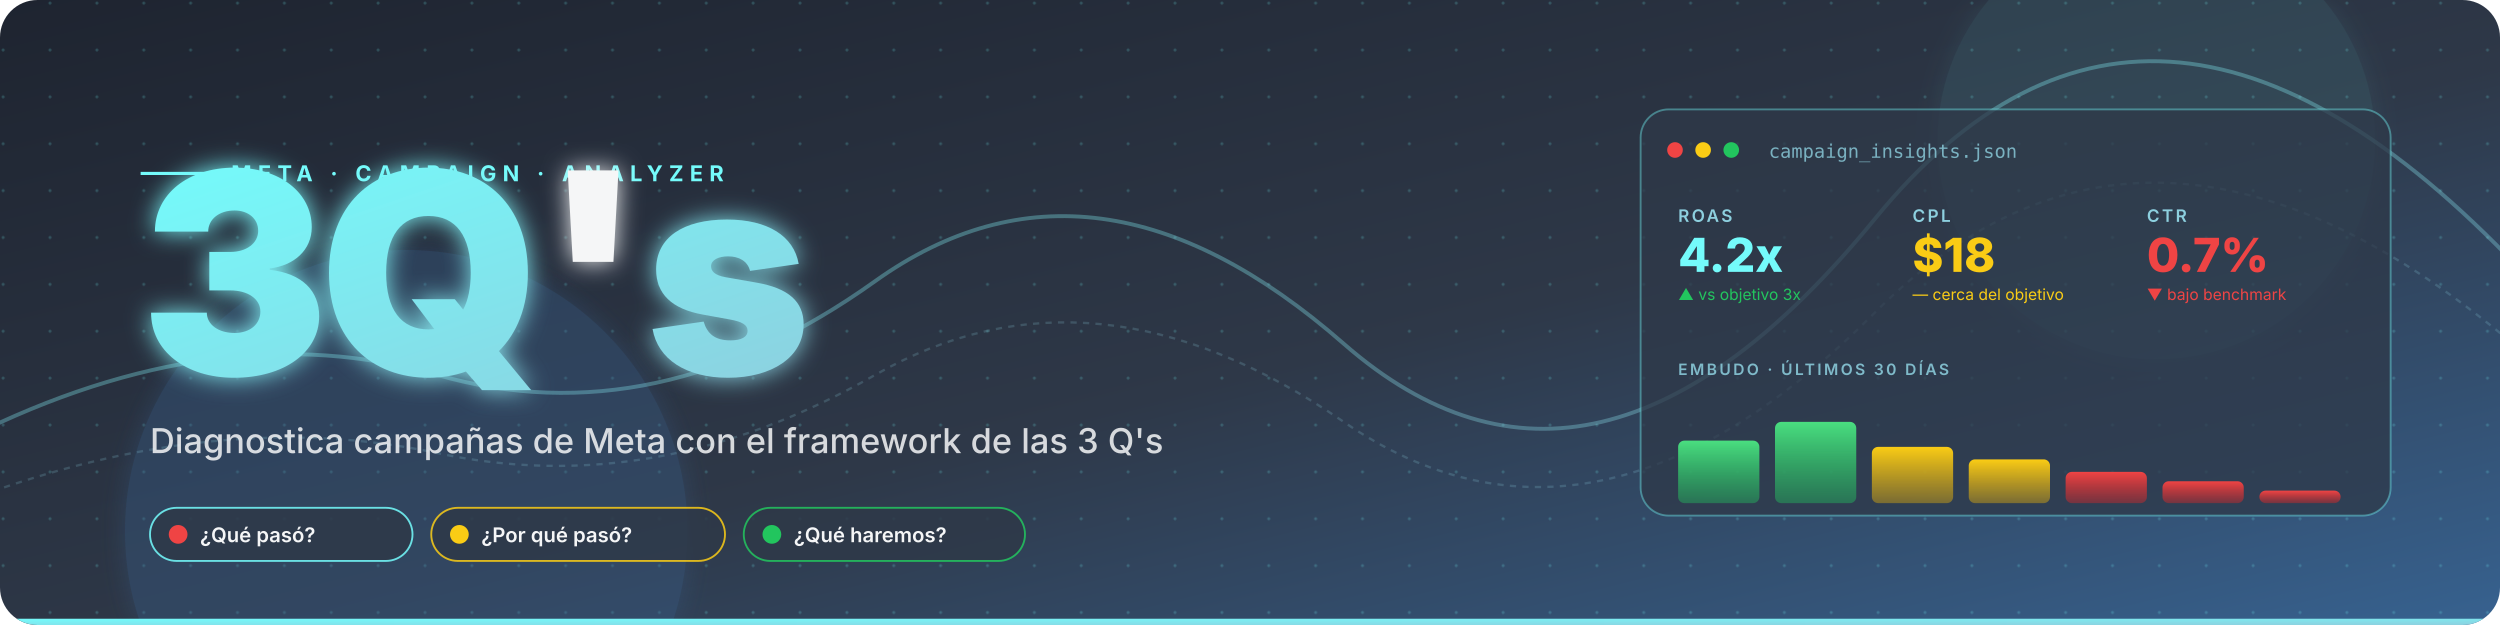
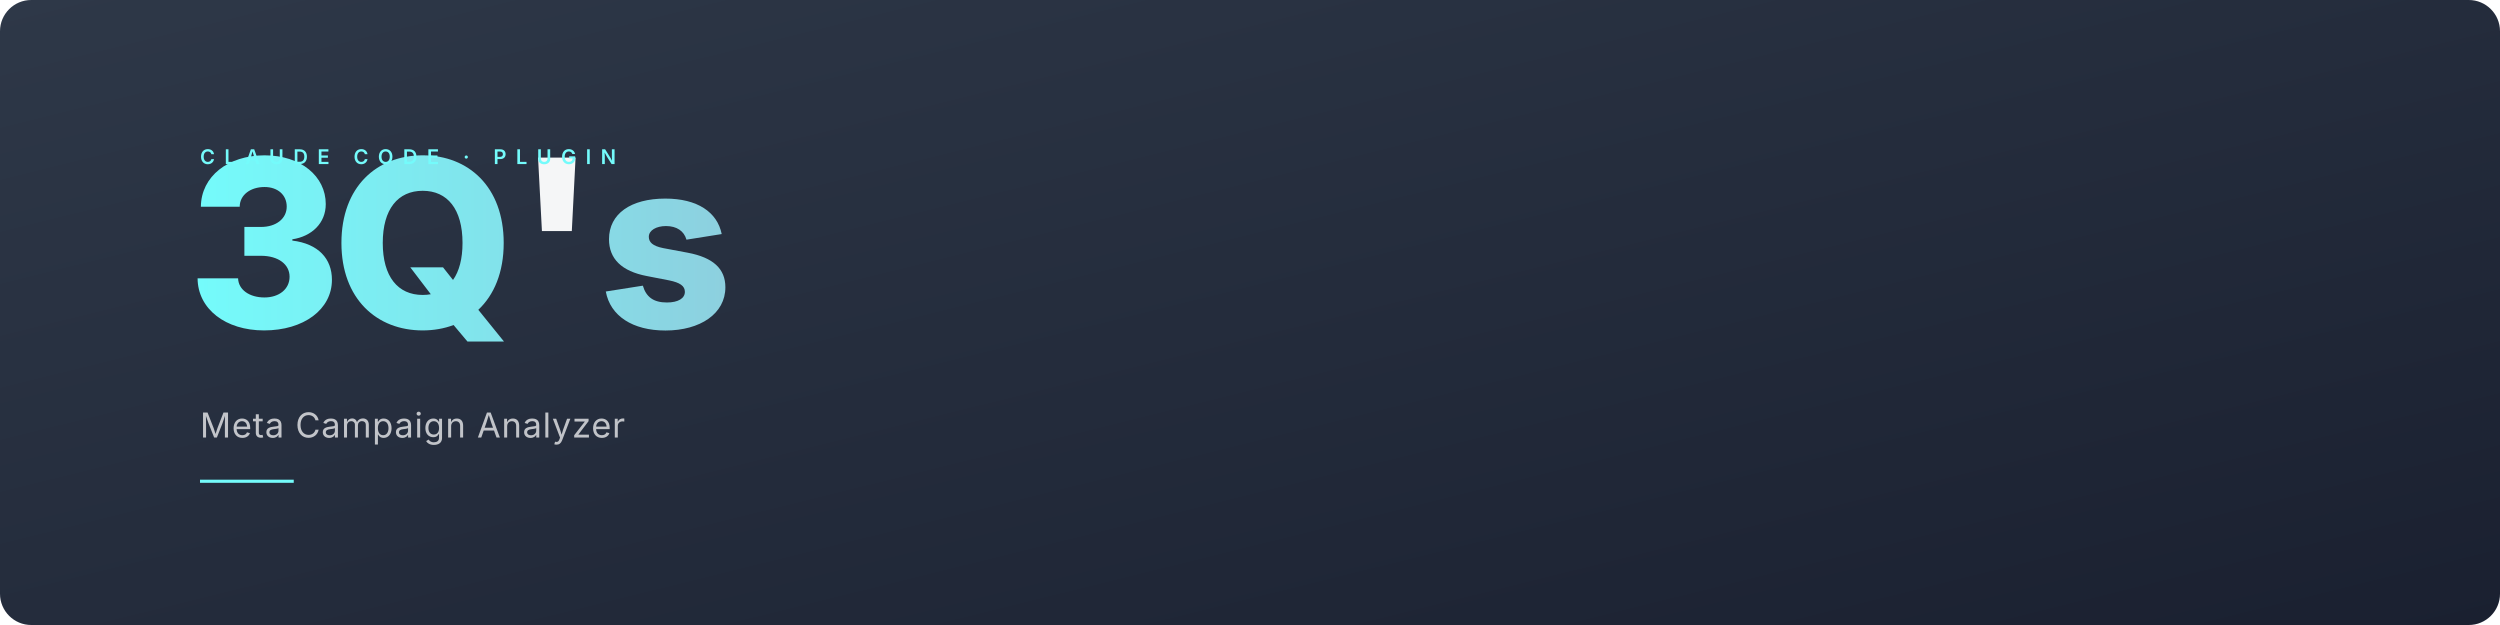
<svg xmlns="http://www.w3.org/2000/svg" viewBox="0 0 1600 400" width="1600" height="400">
  <defs>
-     <linearGradient id="bgGrad" x1="0%" y1="0%" x2="100%" y2="100%">
-       <stop offset="0%" stop-color="#1e2430" />
-       <stop offset="55%" stop-color="#2e3848" />
-       <stop offset="100%" stop-color="#376290" />
+     <linearGradient id="bg" x1="0%" y1="0%" x2="100%" y2="100%">
+       <stop offset="0%" stop-color="#2e3848" />
+       <stop offset="100%" stop-color="#1a2030" />
    </linearGradient>
-     <linearGradient id="cyanGrad" x1="0%" y1="0%" x2="100%" y2="100%">
+     <linearGradient id="cyan" x1="0%" y1="0%" x2="100%" y2="0%">
      <stop offset="0%" stop-color="#74fbfb" />
      <stop offset="100%" stop-color="#8dd0df" />
    </linearGradient>
-     <linearGradient id="barGreen" x1="0%" y1="100%" x2="0%" y2="0%">
-       <stop offset="0%" stop-color="#22c55e" stop-opacity="0.4" />
-       <stop offset="100%" stop-color="#4ade80" />
-     </linearGradient>
-     <linearGradient id="barYellow" x1="0%" y1="100%" x2="0%" y2="0%">
-       <stop offset="0%" stop-color="#eab308" stop-opacity="0.4" />
-       <stop offset="100%" stop-color="#facc15" />
-     </linearGradient>
-     <linearGradient id="barRed" x1="0%" y1="100%" x2="0%" y2="0%">
-       <stop offset="0%" stop-color="#dc2626" stop-opacity="0.4" />
-       <stop offset="100%" stop-color="#ef4444" />
-     </linearGradient>
-     <filter id="softGlow" x="-50%" y="-50%" width="200%" height="200%">
-       <feGaussianBlur stdDeviation="8" result="blur" />
-       <feMerge>
-         <feMergeNode in="blur" />
-         <feMergeNode in="SourceGraphic" />
-       </feMerge>
-     </filter>
-     <pattern id="dots" x="0" y="0" width="30" height="30" patternUnits="userSpaceOnUse">
-       <circle cx="2" cy="2" r="1" fill="#74fbfb" opacity="0.18" />
-     </pattern>
-     <clipPath id="bannerClip">
-       <rect width="1600" height="400" rx="24" />
-     </clipPath>
  </defs>
-   <g clip-path="url(#bannerClip)">
-     <rect width="1600" height="400" fill="url(#bgGrad)" />
-     <rect width="1600" height="400" fill="url(#dots)" />
-     <circle cx="1380" cy="90" r="140" fill="#74fbfb" opacity="0.08" filter="url(#softGlow)" />
-     <circle cx="260" cy="340" r="180" fill="#376290" opacity="0.35" filter="url(#softGlow)" />
-     <path d="M -20,280 Q 140,200 280,240 T 560,180 T 860,220 T 1200,140 T 1620,180" stroke="url(#cyanGrad)" stroke-width="2.5" fill="none" opacity="0.35" />
-     <path d="M -20,320 Q 140,260 280,290 T 560,240 T 860,270 T 1200,200 T 1620,230" stroke="#8dd0df" stroke-width="1.5" fill="none" opacity="0.2" stroke-dasharray="4,4" />
-     <g transform="translate(90, 110)">
-       <g>
-         <rect x="0" y="0" width="44" height="2" fill="#74fbfb" />
-         <text x="58" y="6" font-family="'Inter','Segoe UI',sans-serif" font-size="14" font-weight="700" letter-spacing="4" fill="#74fbfb">
-           META · CAMPAIGN · ANALYZER
-         </text>
-       </g>
-       <text x="0" y="130" font-family="'Inter','Segoe UI',sans-serif" font-size="180" font-weight="900" fill="url(#cyanGrad)" filter="url(#softGlow)" letter-spacing="-6">
-         3Q<tspan fill="#F5F6F7">'</tspan>s
-       </text>
-       <text x="6" y="180" font-family="'Inter','Segoe UI',sans-serif" font-size="22" font-weight="500" fill="#F5F6F7" opacity="0.85">
-         Diagnostica campañas de Meta con el framework de las 3 Q's
-       </text>
-       <g transform="translate(6, 215)">
-         <g>
-           <rect x="0" y="0" width="168" height="34" rx="17" fill="#2e3848" stroke="#74fbfb" stroke-width="1.2" opacity="0.85" />
-           <circle cx="18" cy="17" r="6" fill="#ef4444" />
-           <text x="32" y="22" font-family="'Inter',sans-serif" font-size="13" font-weight="600" fill="#F5F6F7">¿Qué pasó?</text>
-         </g>
-         <g transform="translate(180, 0)">
-           <rect x="0" y="0" width="188" height="34" rx="17" fill="#2e3848" stroke="#facc15" stroke-width="1.2" opacity="0.85" />
-           <circle cx="18" cy="17" r="6" fill="#facc15" />
-           <text x="32" y="22" font-family="'Inter',sans-serif" font-size="13" font-weight="600" fill="#F5F6F7">¿Por qué pasó?</text>
-         </g>
-         <g transform="translate(380, 0)">
-           <rect x="0" y="0" width="180" height="34" rx="17" fill="#2e3848" stroke="#22c55e" stroke-width="1.2" opacity="0.85" />
-           <circle cx="18" cy="17" r="6" fill="#22c55e" />
-           <text x="32" y="22" font-family="'Inter',sans-serif" font-size="13" font-weight="600" fill="#F5F6F7">¿Qué haremos?</text>
-         </g>
-       </g>
-     </g>
-     <g transform="translate(1050, 70)">
-       <rect x="0" y="0" width="480" height="260" rx="18" fill="#2e3848" fill-opacity="0.75" stroke="#74fbfb" stroke-width="1.2" stroke-opacity="0.4" />
-       <circle cx="22" cy="26" r="5" fill="#ef4444" />
-       <circle cx="40" cy="26" r="5" fill="#facc15" />
-       <circle cx="58" cy="26" r="5" fill="#22c55e" />
-       <text x="82" y="31" font-family="'JetBrains Mono','Menlo',monospace" font-size="12" fill="#8dd0df" opacity="0.8">campaign_insights.json</text>
-       <g transform="translate(24, 58)">
-         <g>
-           <text x="0" y="14" font-family="'Inter',sans-serif" font-size="11" font-weight="600" fill="#8dd0df" letter-spacing="1.5">ROAS</text>
-           <text x="0" y="46" font-family="'Inter',sans-serif" font-size="30" font-weight="800" fill="#74fbfb">4.2x</text>
-           <text x="0" y="64" font-family="'Inter',sans-serif" font-size="10" fill="#22c55e">▲ vs objetivo 3x</text>
-         </g>
-         <g transform="translate(150, 0)">
-           <text x="0" y="14" font-family="'Inter',sans-serif" font-size="11" font-weight="600" fill="#8dd0df" letter-spacing="1.5">CPL</text>
-           <text x="0" y="46" font-family="'Inter',sans-serif" font-size="30" font-weight="800" fill="#facc15">$18</text>
-           <text x="0" y="64" font-family="'Inter',sans-serif" font-size="10" fill="#facc15">— cerca del objetivo</text>
-         </g>
-         <g transform="translate(300, 0)">
-           <text x="0" y="14" font-family="'Inter',sans-serif" font-size="11" font-weight="600" fill="#8dd0df" letter-spacing="1.5">CTR</text>
-           <text x="0" y="46" font-family="'Inter',sans-serif" font-size="30" font-weight="800" fill="#ef4444">0.7%</text>
-           <text x="0" y="64" font-family="'Inter',sans-serif" font-size="10" fill="#ef4444">▼ bajo benchmark</text>
-         </g>
-       </g>
-       <g transform="translate(24, 170)">
-         <text x="0" y="0" font-family="'Inter',sans-serif" font-size="10" font-weight="600" fill="#8dd0df" letter-spacing="1.5" opacity="0.85">EMBUDO · ÚLTIMOS 30 DÍAS</text>
-         <g transform="translate(0, 12)">
-           <rect x="0" y="30" width="52" height="40" rx="4" fill="url(#barGreen)" />
-           <rect x="62" y="18" width="52" height="52" rx="4" fill="url(#barGreen)" />
-           <rect x="124" y="34" width="52" height="36" rx="4" fill="url(#barYellow)" />
-           <rect x="186" y="42" width="52" height="28" rx="4" fill="url(#barYellow)" />
-           <rect x="248" y="50" width="52" height="20" rx="4" fill="url(#barRed)" />
-           <rect x="310" y="56" width="52" height="14" rx="4" fill="url(#barRed)" />
-           <rect x="372" y="62" width="52" height="8" rx="4" fill="url(#barRed)" />
-         </g>
-       </g>
-     </g>
-     <rect x="0" y="396" width="1600" height="4" fill="url(#cyanGrad)" />
+   <rect width="1600" height="400" rx="20" fill="url(#bg)" />
+   <g transform="translate(120, 210)">
+     <text font-family="'Inter','Segoe UI','Helvetica Neue',sans-serif" font-size="150" font-weight="800" fill="url(#cyan)" letter-spacing="-6">3Q<tspan fill="#F5F6F7">'</tspan>s</text>
  </g>
+   <text x="128" y="280" font-family="'Inter','Segoe UI','Helvetica Neue',sans-serif" font-size="22" font-weight="400" fill="#F5F6F7" opacity="0.75" letter-spacing="0.5">
+     Meta Campaign Analyzer
+   </text>
+   <line x1="128" y1="308" x2="188" y2="308" stroke="#74fbfb" stroke-width="2" />
+   <text x="128" y="105" font-family="'Inter','Segoe UI',sans-serif" font-size="13" font-weight="600" fill="#74fbfb" letter-spacing="6">
+     CLAUDE CODE · PLUGIN
+   </text>
</svg>
